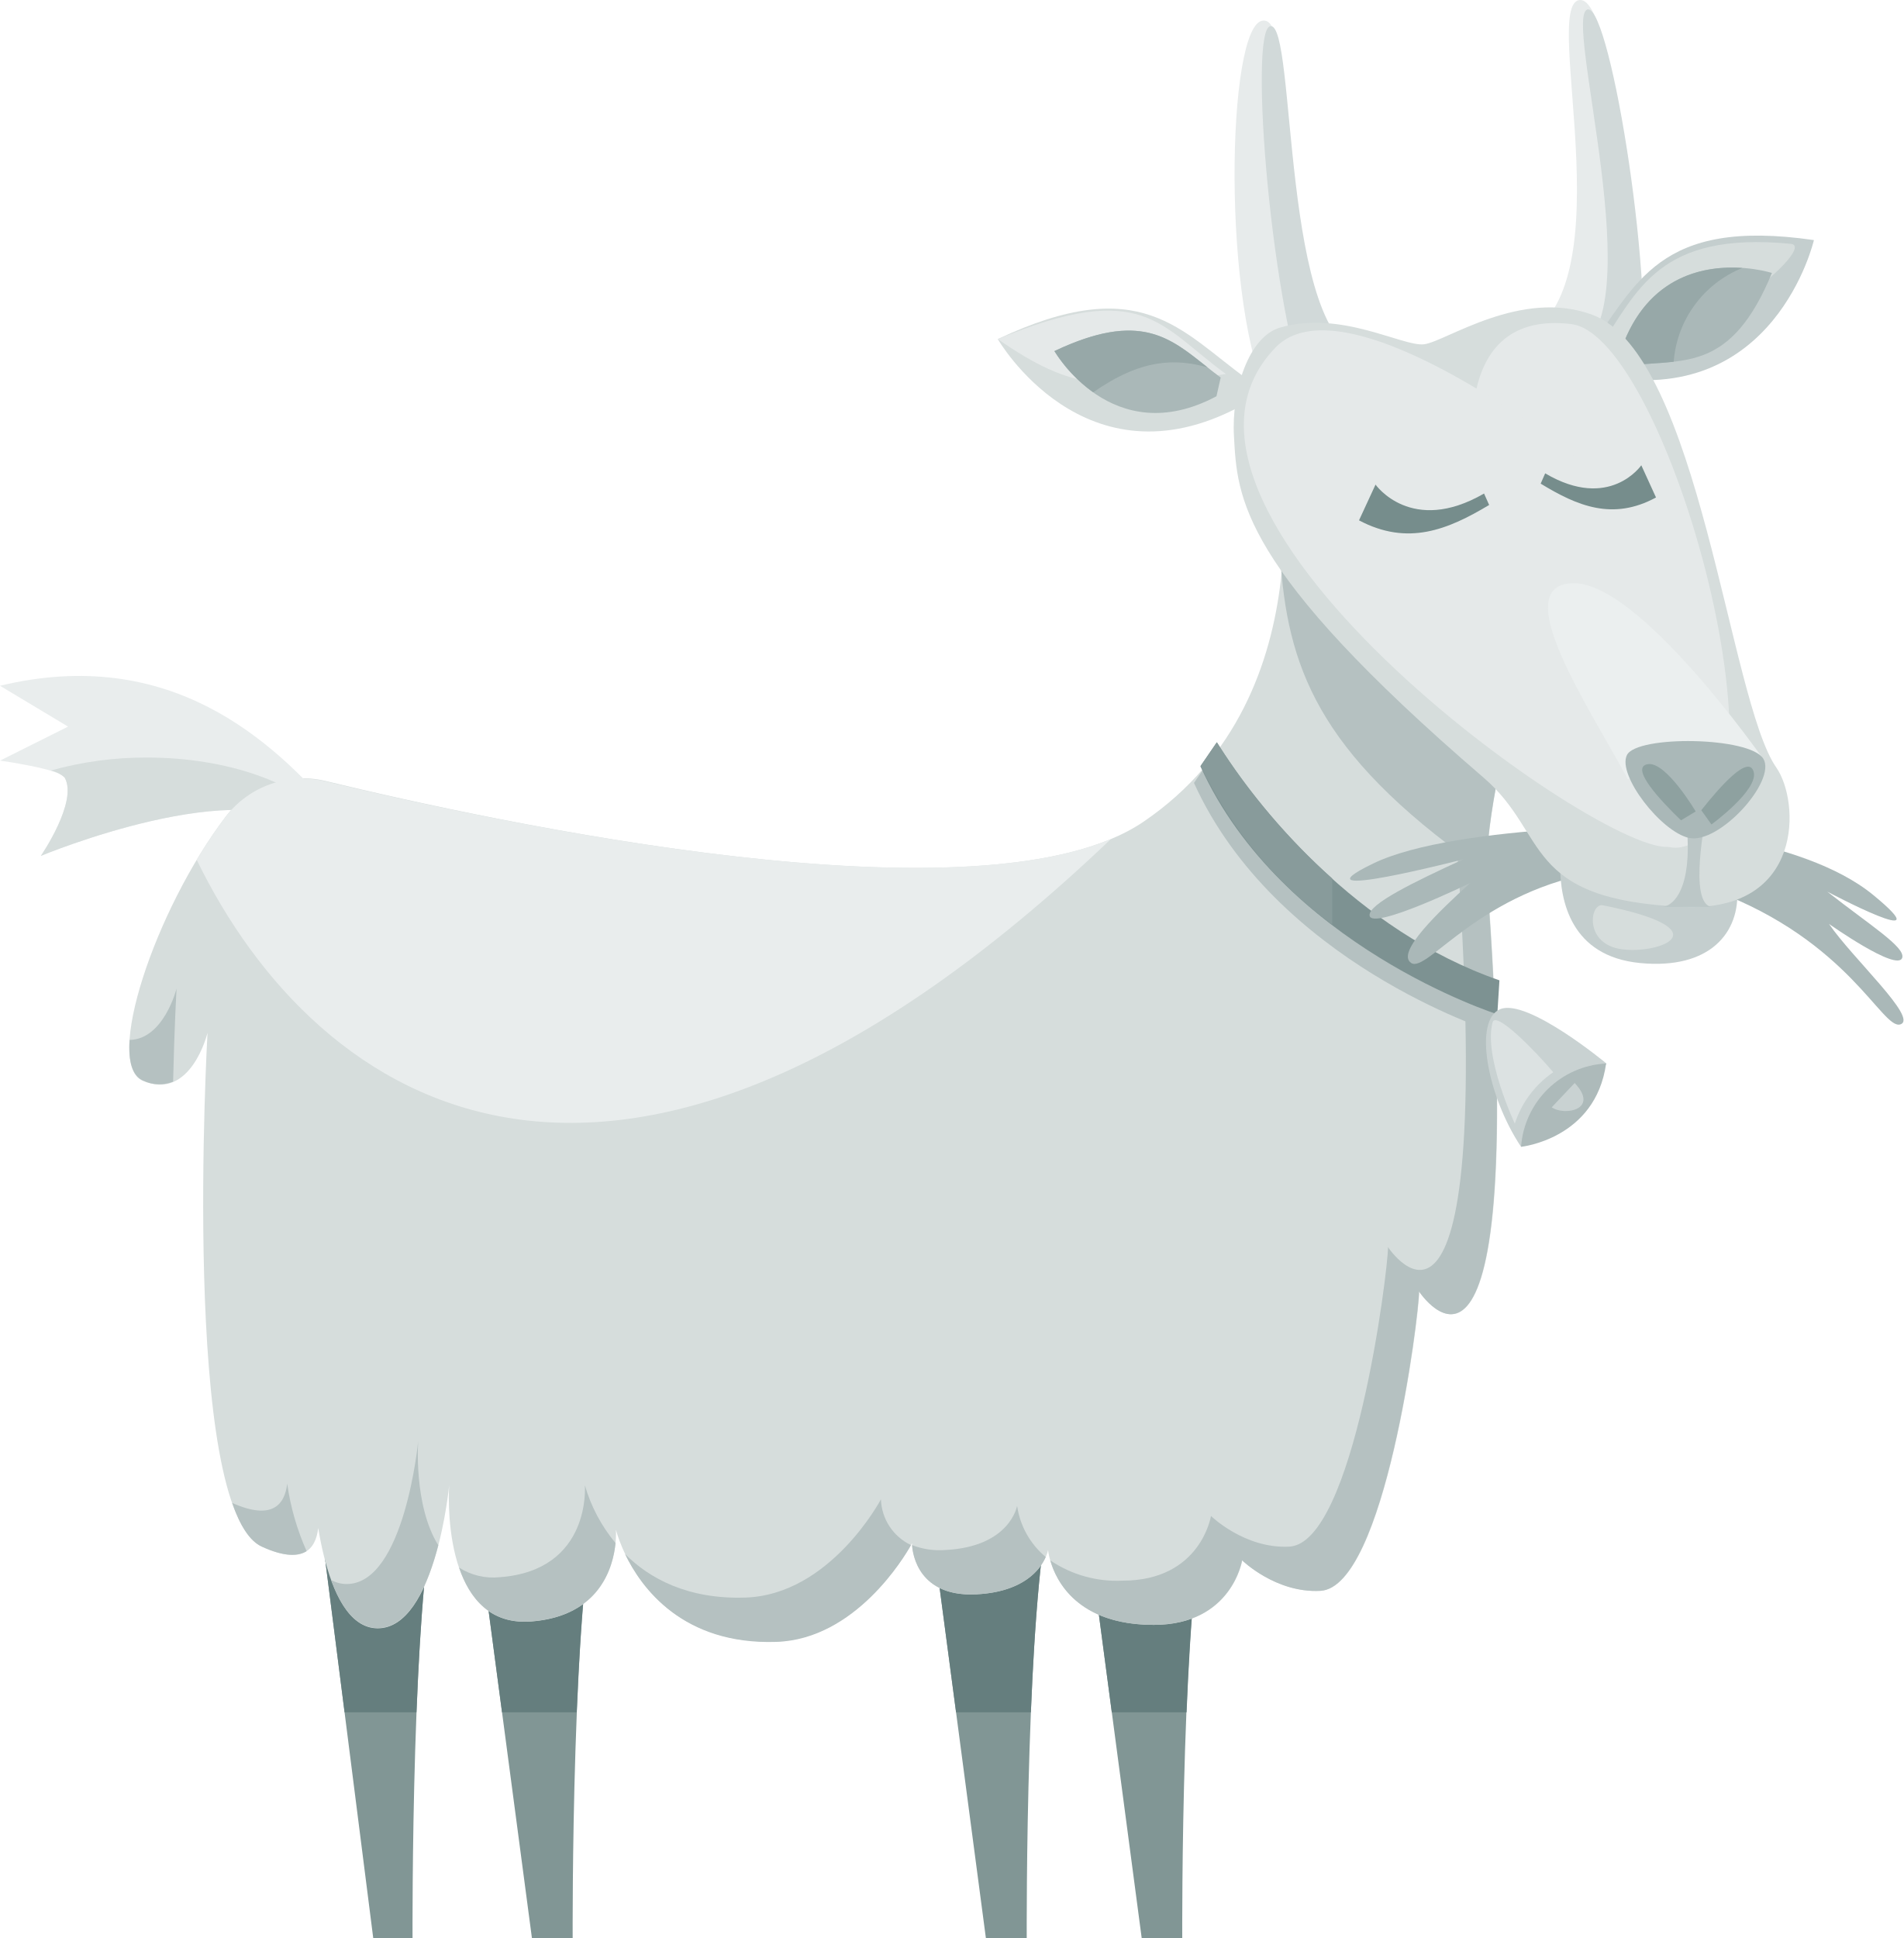
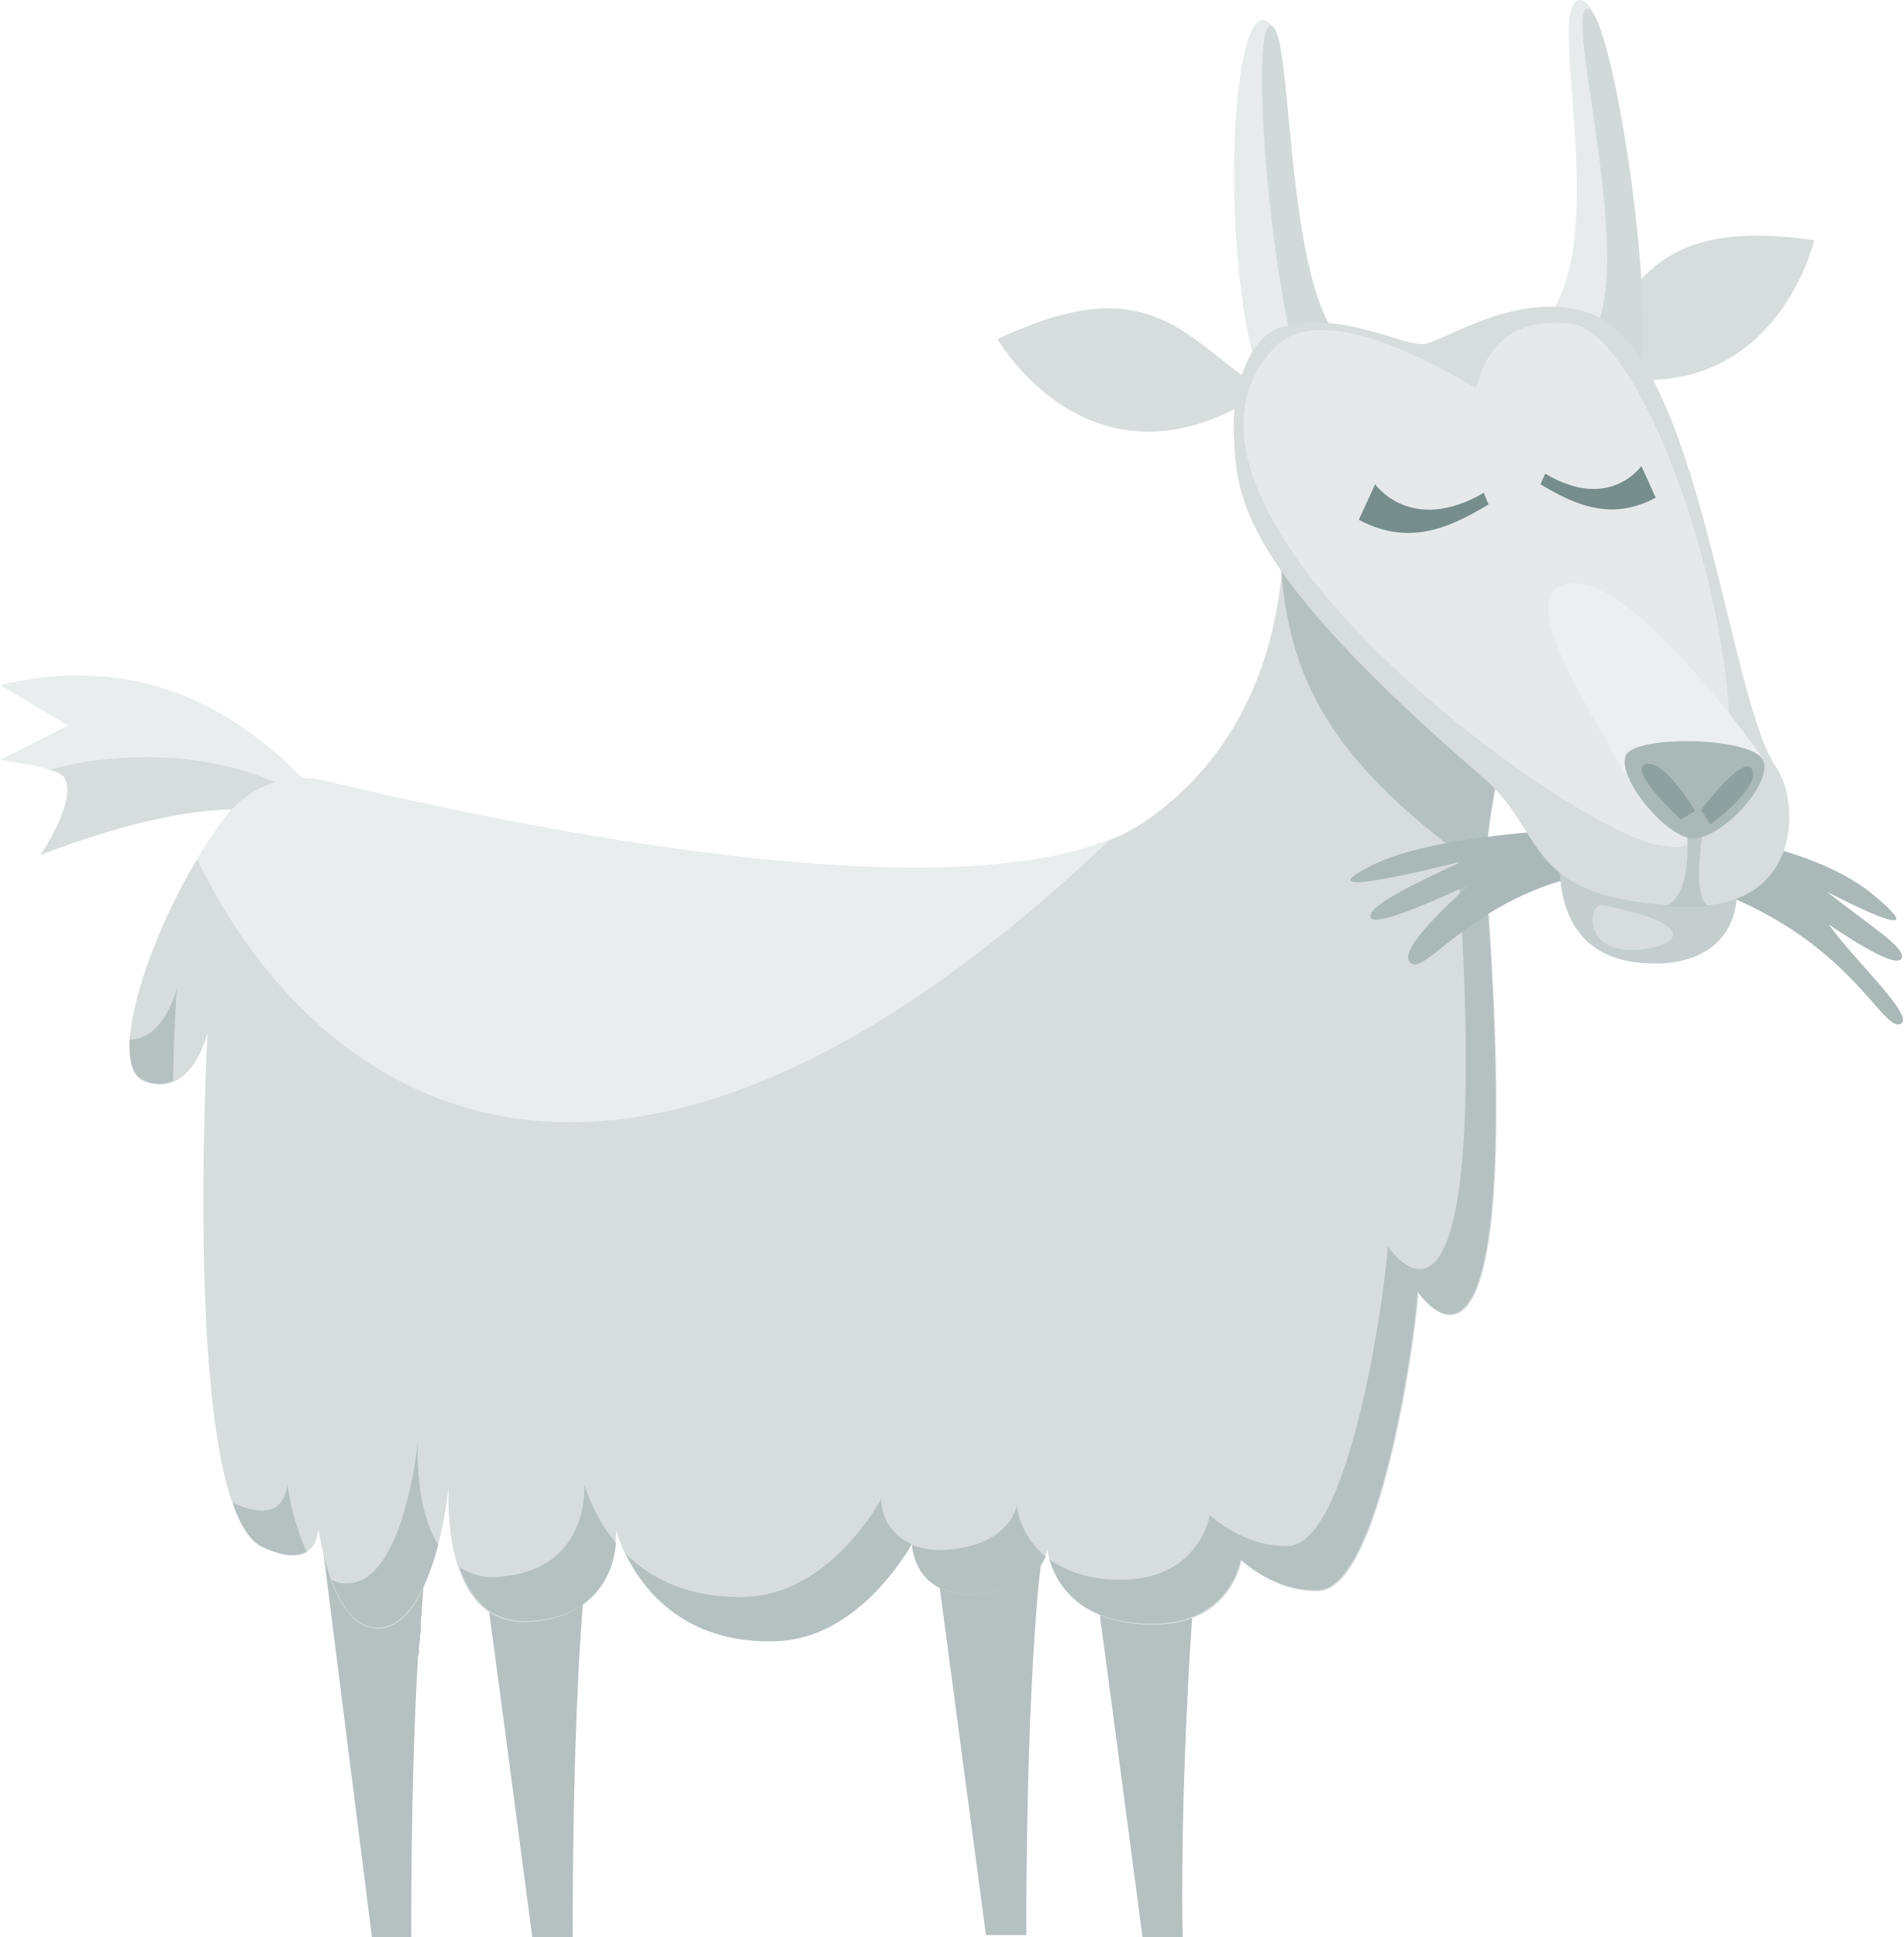
- <svg xmlns="http://www.w3.org/2000/svg" viewBox="0 0 198.06 201.64">
-   <defs>
-     <style>.cls-1{fill:#819695;}.cls-2{fill:#e7ebeb;}.cls-3{fill:#d1d9d9;}.cls-4{fill:#657e7e;}.cls-5{fill:#d6dddc;}.cls-6{fill:#b5c1c1;}.cls-7{fill:#7d9292;}.cls-8{fill:#889b9b;}.cls-9{fill:#e9eded;}.cls-10{fill:#aab8b8;}.cls-11{fill:#c4cece;}.cls-12{fill:#97a8a8;}.cls-13{fill:#e5e9e9;}.cls-14{fill:#ebefef;}.cls-15{fill:#c9d2d2;}.cls-16{fill:#adbaba;}.cls-17{fill:#bcc7c7;}.cls-18{fill:#768d8c;}.cls-19{fill:#8ea1a0;}.cls-20{fill:#dce2e2;}</style>
-   </defs>
-   <g id="Layer_2" data-name="Layer 2">
-     <g id="Layer_1-2" data-name="Layer 1">
-       <path class="cls-1" d="M49.67,158.8l5.67,42.84h4.24S59.41,165,62.42,154.9Z" />
-       <path class="cls-1" d="M33.39,158.8l5.44,42.84h4.09S42.75,165,45.65,154.9Z" />
-       <path class="cls-1" d="M113.11,158.8l5.67,42.84H123s-.17-36.65,2.84-46.74Z" />
-       <path class="cls-1" d="M96.91,158.8l5.66,42.84h4.25s-.17-36.65,2.84-46.74Z" />
-       <path class="cls-2" d="M156.89,35.76C170.2,32.43,160.05.19,164.39,0c3.71-.16,6.62,29.84,2.43,39.76Z" />
-       <path class="cls-3" d="M163.83,36.63c8.29-3.53-1.4-35.39,1.38-35.65,2.38-.23,7.18,29.53,5.43,39.46Z" />
-       <path class="cls-2" d="M142.19,37.14c-14.08-2.25-6.24-35.2-10.76-35-3.85.14-4.38,30.27.8,39.83Z" />
-       <path class="cls-3" d="M142,37c-8.79-1.44-7.09-34.69-9.83-34.28-2.33.35.16,30.38,4.21,39.6Z" />
-       <path class="cls-4" d="M49.67,158.8l2.56,19.36H60c.38-9.3,1.09-18.83,2.41-23.26Z" />
-       <path class="cls-4" d="M33.39,158.8l2.46,19.36h7.48c.37-9.3,1.05-18.83,2.32-23.26Z" />
-       <path class="cls-4" d="M113.11,158.8l2.56,19.36h7.78c.38-9.3,1.09-18.83,2.41-23.26Z" />
-       <path class="cls-4" d="M96.91,158.8l2.56,19.36h7.78c.38-9.3,1.09-18.83,2.41-23.26Z" />
-       <path class="cls-5" d="M33.88,81.26A10.08,10.08,0,0,0,23.46,85c-7.36,9.71-12.68,25.7-8.59,27.46,5,2.12,6.72-5,6.72-5S18.76,157,27.26,160.92s5.31-6.73,5.31-6.73.71,15.23,6.73,15.23,7.43-14.87,7.43-14.87-1.06,14.87,8.5,14.16,8.85-9.56,8.85-9.56,2.87,12.1,16.7,11.64c8.84-.29,14.1-10.22,14.1-10.22s0,5.66,6.72,5.31,7.44-4.61,7.44-4.61.66,7.79,11,7.79c8.15,0,9.21-6.72,9.21-6.72s3.49,3.43,8.14,3.18c6.73-.35,10.27-28.68,10.27-31.15,0,0,11.55,17.55,7.08-42.84C154,82,162.5,55.77,162.5,55.77L132.76,45.51s5.88,26.64-13.81,40C102.5,96.67,51,85.41,33.88,81.26Z" />
-       <path class="cls-6" d="M43.51,149.94s-1.42,14.87-7.44,14.87a3.31,3.31,0,0,1-1.62-.42c1,2.77,2.53,5,4.85,5,3.32,0,5.24-4.55,6.3-8.61C43,156.61,43.51,149.94,43.51,149.94Z" />
-       <path class="cls-6" d="M29.88,154.37c-.25,2.17-1.55,3.87-5.73,2,.81,2.33,1.83,4,3.11,4.56,2.31,1.06,3.75,1,4.64.46A26.22,26.22,0,0,1,29.88,154.37Z" />
-       <path class="cls-6" d="M60.85,154.54s.71,8.85-8.85,9.56a6.6,6.6,0,0,1-4.24-1c1.08,3.16,3.23,5.91,7.47,5.6,7.16-.53,8.56-5.63,8.81-8.15A16.63,16.63,0,0,1,60.85,154.54Z" />
-       <path class="cls-6" d="M18.37,102.86s-1.33,5.28-4.89,5.34c-.14,2.19.27,3.74,1.39,4.22a3.89,3.89,0,0,0,3.14.12C18.14,106.8,18.37,102.86,18.37,102.86Z" />
-       <path class="cls-6" d="M162.5,55.77l-4.21-1.45c-2.22,7.25-7.36,25.08-6.81,32.6,4.47,60.39-7.07,42.84-7.07,42.84,0,2.48-3.55,30.8-10.27,31.16-4.65.24-8.15-3.19-8.15-3.19s-1.06,6.73-9.2,6.73a12.32,12.32,0,0,1-7.52-2.11c.6,2.13,2.82,6.71,10.74,6.71,8.15,0,9.21-6.72,9.21-6.72s3.49,3.43,8.14,3.18c6.73-.35,10.27-28.68,10.27-31.15,0,0,11.55,17.55,7.08-42.84C154,82,162.5,55.77,162.5,55.77Z" />
-       <path class="cls-6" d="M105.82,156.67s-.71,4.25-7.44,4.6a7.85,7.85,0,0,1-3.49-.51c.06,1,.7,5.43,6.71,5.12,5-.26,6.66-2.65,7.2-3.88A8.49,8.49,0,0,1,105.82,156.67Z" />
-       <path class="cls-6" d="M91.65,156s-5.25,9.93-14.1,10.22c-6,.2-10-2-12.52-4.53,1.68,3.51,6,9.47,15.75,9.14,8.22-.27,13.34-8.87,14-10.07A5.48,5.48,0,0,1,91.65,156Z" />
-       <path class="cls-6" d="M133.18,57.68c.7,11.58,3.86,20.62,20.45,32.37l1.9-15.38Z" />
-       <path class="cls-6" d="M125.91,79c4.17,6.77,14.54,19.62,29.42,24.72l-.22,3.54s-22.42-7.13-30.89-25.8Z" />
-       <path class="cls-7" d="M126.6,77.23C130.77,84,141.14,96.85,156,102l-.22,3.53s-22.42-7.12-30.89-25.8Z" />
-       <path class="cls-8" d="M138.6,91.4a67,67,0,0,1-12-14.17l-1.69,2.46A44,44,0,0,0,138.6,96.2Z" />
-       <path class="cls-9" d="M35.05,84.8C28.32,77,17.7,67.1,0,71.35L7.08,75.6,0,79.14s6.2.85,6.73,1.77c1.41,2.48-2.48,8.14-2.48,8.14s21.24-8.85,28.32-2.48Z" />
-       <path class="cls-5" d="M6.73,80.91c1.41,2.48-2.48,8.14-2.48,8.14s21.24-8.85,28.32-2.48l1.72-1.23c-3.27-3.84-10.56-6.52-19-6.52a36.43,36.43,0,0,0-10,1.35A3.07,3.07,0,0,1,6.73,80.91Z" />
-       <path class="cls-10" d="M166.75,90.65c-12.75,1.94-18.24,10.62-19.92,9.55s2.92-5.39,6.11-8.32c0,0-10.27,5-10.45,3.37-.13-1.18,4.66-3.5,9.74-5.84,0,0-18.14,4.69-9.38.44s32.13-4,32.13-4Z" />
-       <path class="cls-10" d="M178.4,92.68c14,5.22,17.44,14.53,19.32,13.9s-5-6.88-7.43-10.45c0,0,7.07,5,7.61,3.54.4-1.1-3.4-3.44-7.79-6.9,0,0,12.29,6.52,4.78.35s-23.36-7-23.36-7Z" />
-       <path class="cls-11" d="M162.32,90.11c0,3.54,1.06,9.39,8.32,10.09s10.44-3.18,10.09-7.78Z" />
-       <path class="cls-11" d="M165.15,36.5c5.13-6.84,7.29-13.88,23.57-11.52,0,0-4.07,17.62-22.08,14.12Z" />
-       <path class="cls-5" d="M166.4,36.16c4-5.94,6.18-12.12,19.92-10.79C189.42,25.68,174.29,38.25,166.4,36.16Z" />
-       <path class="cls-10" d="M169.69,38c5.69-.61,10.47.57,14.66-9.6,0,0-11.51-3.7-15.64,7.85Z" />
-       <path class="cls-12" d="M181.28,27.88c-3.71-.26-9.8.62-12.57,8.37l1,1.75c1.54-.16,3-.2,4.42-.36A11.46,11.46,0,0,1,181.28,27.88Z" />
-       <path class="cls-5" d="M128.38,45.37c-.27-4.77,1.55-10.34,4.78-11.28,6.37-1.86,12.76,2,15,1.73s10.09-5.85,17.53-3.06c11.13,4.18,14.21,40.07,19.11,47.09,2.48,3.54,2.87,15-9.55,14.51-17-.71-14-7.53-20.9-13.45C128.87,59,128.73,51.74,128.38,45.37Z" />
-       <path class="cls-13" d="M163.48,33.72c10,1.21,24.18,52,11.4,54.43C164.29,90.15,139,30.76,163.48,33.72Z" />
-       <path class="cls-13" d="M132.72,36.14c6.74-6.94,28,8.43,33.52,13.31,7.6,6.73,12.84,35.76,7.83,38.52S115.79,53.59,132.72,36.14Z" />
-       <path class="cls-14" d="M169.35,81.06c-4-7.43-12.61-20.21-5.7-20.38S183.46,79,183.46,79Z" />
-       <path class="cls-5" d="M129.7,39.4c-6.9-5-11-11.15-25.89-4.12,0,0,9,15.67,25.23,7Z" />
-       <path class="cls-13" d="M127.54,38.91c-6.9-5-8.52-9.91-23.73-3.63C111.61,40.7,115.45,40.81,127.54,38.91Z" />
-       <path class="cls-10" d="M127,39.28c-4.61-3.38-7.36-7.46-17.3-2.75,0,0,6,10.48,16.86,4.7Z" />
-       <path class="cls-15" d="M158.25,119.32c-3.54-5.31-5-13.27-2.12-14.34s11,5.67,11,5.67S163.83,116.8,158.25,119.32Z" />
-       <path class="cls-16" d="M158.25,119.32a9.36,9.36,0,0,1,8.85-8.67C166,118.53,158.25,119.32,158.25,119.32Z" />
-       <path class="cls-15" d="M161.44,115.21c1.32.92,5,.26,2.39-2.53Z" />
-       <path class="cls-17" d="M173,94.36c1.59-.26,3.18-2.92,2.39-9.29l2.12-.27s-1.93,9.3.6,9.56Z" />
-       <path class="cls-10" d="M175.72,87.18c3.14.69,9.12-5.92,7.74-8.23s-13.19-2.47-14.2-.38S172.82,86.54,175.72,87.18Z" />
-       <path class="cls-18" d="M141.39,54.14l1.72-3.72s3.72,5.31,11.29.93l.53,1.19C150.62,55.12,146.47,56.83,141.39,54.14Z" />
-       <path class="cls-18" d="M172.29,51.76l-1.53-3.35s-3.29,4.8-10,.84l-.47,1.07C164.11,52.65,167.79,54.2,172.29,51.76Z" />
-       <path class="cls-9" d="M115.58,87.3c-19.22,8-65.66-2.14-81.7-6A10.08,10.08,0,0,0,23.46,85a53.05,53.05,0,0,0-3,4.45C32.94,115.12,64.12,136.34,115.58,87.3Z" />
-       <path class="cls-19" d="M174.89,85.35c-2.08-2-5.37-5.5-3.47-5.84s5,4.92,5,4.92Z" />
-       <path class="cls-19" d="M177,84.3c1.81-2.28,4.92-5.89,5.45-4s-4.39,5.48-4.39,5.48Z" />
-       <path class="cls-5" d="M166.76,94.19c-1.36-.27-2,4.06,2,4.58S179.29,96.7,166.76,94.19Z" />
-       <path class="cls-20" d="M157.6,116.91a10.33,10.33,0,0,1,4-5.35c-1.9-2.25-6-6.43-6.31-5.19C154.32,109.92,157.6,116.91,157.6,116.91Z" />
-       <path class="cls-12" d="M113.74,40.82c4.94-3.47,8.5-3.55,11.89-2.6-3.88-3.06-7-5.92-15.93-1.69A15.46,15.46,0,0,0,113.74,40.82Z" />
-     </g>
+ <svg xmlns="http://www.w3.org/2000/svg" version="1.1" id="Layer_1" x="0px" y="0px" viewBox="0 0 198.1 201.6" style="enable-background:new 0 0 198.1 201.6;" xml:space="preserve">
+   <style type="text/css">
+ 	.st0{fill:#D6DDDC;}
+ 	.st1{fill:#E7EBEB;}
+ 	.st2{fill:#D1D9D9;}
+ 	.st3{fill:#B5C1C1;}
+ 	.st4{fill:#E9EDED;}
+ 	.st5{fill:#AAB8B8;}
+ 	.st6{fill:#C4CECE;}
+ 	.st7{fill:#E5E9E9;}
+ 	.st8{fill:#EBEFEF;}
+ 	.st9{fill:#BCC7C7;}
+ 	.st10{fill:#768D8C;}
+ 	.st11{fill:#8EA1A0;}
+ </style>
+   <g>
+     <path class="st0" d="M165.2,36.5l1.5,2.6c18,3.5,22.1-14.1,22.1-14.1C172.4,22.6,170.3,29.7,165.2,36.5z" />
+     <path class="st0" d="M103.8,35.3c0,0,9,15.7,25.2,7l0.7-2.9C122.8,34.4,118.7,28.2,103.8,35.3z" />
  </g>
+   <path class="st1" d="M156.9,35.8c13.3-3.3,3.2-35.6,7.5-35.8c3.7-0.2,6.6,29.8,2.4,39.8L156.9,35.8z" />
+   <path class="st2" d="M163.8,36.6c8.3-3.5-1.4-35.4,1.4-35.7c2.4-0.2,7.2,29.5,5.4,39.5L163.8,36.6z" />
+   <path class="st1" d="M142.2,37.1c-14.1-2.2-6.2-35.2-10.8-35c-3.8,0.1-4.4,30.3,0.8,39.8L142.2,37.1z" />
+   <path class="st2" d="M142,37c-8.8-1.4-7.1-34.7-9.8-34.3c-2.3,0.3,0.2,30.4,4.2,39.6L142,37z" />
+   <g>
+     <path class="st3" d="M62.4,154.9C62.4,154.9,62.4,154.9,62.4,154.9l-12.7,3.9l2.6,19.4h0l3.1,23.5h4.2   C59.6,201.6,59.4,165,62.4,154.9L62.4,154.9z" />
+     <path class="st3" d="M43.6,171.8c0-0.4,0-0.7,0.1-1.1c0-0.3,0-0.6,0.1-0.9c0-0.2,0-0.5,0-0.7c0-0.4,0-0.7,0.1-1.1   c0-0.2,0-0.3,0-0.5c0.1-1.9,0.3-3.7,0.5-5.4c0-0.2,0-0.3,0.1-0.5c0-0.3,0.1-0.6,0.1-0.9c0-0.2,0-0.4,0.1-0.5c0-0.3,0.1-0.5,0.1-0.8   c0-0.2,0.1-0.4,0.1-0.6c0-0.2,0.1-0.5,0.1-0.7c0-0.2,0.1-0.4,0.1-0.6c0-0.2,0.1-0.4,0.1-0.6c0-0.2,0.1-0.4,0.1-0.6   c0-0.1,0.1-0.3,0.1-0.4c0.1-0.3,0.2-0.7,0.2-1l-12.3,3.9l5.4,42.8h4.1c0,0-0.1-15.6,0.7-29.2C43.6,172.2,43.6,172,43.6,171.8z" />
+     <path class="st3" d="M123.5,178.2c0.4-9.3,1.1-18.8,2.4-23.3l0,0c0,0,0,0,0,0l-12.7,3.9l2.6,19.4h0l3.1,23.5h4.2   C123,201.6,122.9,190.1,123.5,178.2L123.5,178.2z" />
+     <path class="st3" d="M107.8,168.3c0.1-1.8,0.3-3.6,0.5-5.3c0-0.1,0-0.2,0-0.4c0-0.4,0.1-0.8,0.1-1.2c0-0.2,0-0.4,0.1-0.5   c0-0.3,0.1-0.6,0.1-0.9c0-0.2,0.1-0.4,0.1-0.6c0-0.3,0.1-0.5,0.1-0.8c0-0.2,0.1-0.4,0.1-0.6c0-0.2,0.1-0.5,0.1-0.7   c0-0.2,0.1-0.3,0.1-0.5c0-0.2,0.1-0.5,0.2-0.7c0-0.1,0.1-0.3,0.1-0.4c0.1-0.3,0.2-0.7,0.3-1l-12.8,3.9l5.7,42.8h4.2   C106.8,201.6,106.7,182.7,107.8,168.3C107.8,168.3,107.8,168.3,107.8,168.3z" />
+   </g>
+   <path class="st0" d="M33.9,81.3c-3.9-0.9-8,0.5-10.4,3.7c-7.4,9.7-12.7,25.7-8.6,27.5c5,2.1,6.7-5,6.7-5s-2.8,49.5,5.7,53.5  s5.3-6.7,5.3-6.7s0.7,15.2,6.7,15.2s7.4-14.9,7.4-14.9s-1.1,14.9,8.5,14.2s8.9-9.6,8.9-9.6s2.9,12.1,16.7,11.6  c8.8-0.3,14.1-10.2,14.1-10.2s0,5.7,6.7,5.3s7.4-4.6,7.4-4.6s0.7,7.8,11,7.8c8.2,0,9.2-6.7,9.2-6.7s3.5,3.4,8.1,3.2  c6.7-0.4,10.3-28.7,10.3-31.1c0,0,11.6,17.6,7.1-42.8c-0.7-9.5,7.8-35.8,7.8-35.8l-29.7-10.3c0,0,5.9,26.6-13.8,40  C102.5,96.7,51,85.4,33.9,81.3z" />
+   <path class="st3" d="M43.5,149.9c0,0-1.4,14.9-7.4,14.9c-0.6,0-1.1-0.1-1.6-0.4c1,2.8,2.5,5,4.8,5c3.3,0,5.2-4.6,6.3-8.6  C43,156.6,43.5,149.9,43.5,149.9z" />
+   <path class="st3" d="M29.9,154.4c-0.2,2.2-1.5,3.9-5.7,2c0.8,2.3,1.8,4,3.1,4.6c2.3,1.1,3.8,1,4.6,0.5  C30.9,159.2,30.2,156.8,29.9,154.4z" />
+   <path class="st3" d="M60.8,154.5c0,0,0.7,8.9-8.8,9.6c-1.5,0.2-3-0.2-4.2-1c1.1,3.2,3.2,5.9,7.5,5.6c7.2-0.5,8.6-5.6,8.8-8.1  C62.6,158.8,61.5,156.7,60.8,154.5z" />
+   <path class="st3" d="M18.4,102.9c0,0-1.3,5.3-4.9,5.3c-0.1,2.2,0.3,3.7,1.4,4.2c1,0.5,2.1,0.5,3.1,0.1  C18.1,106.8,18.4,102.9,18.4,102.9z" />
+   <path class="st3" d="M162.5,55.8l-4.2-1.5c-2.2,7.2-7.4,25.1-6.8,32.6c4.5,60.4-7.1,42.8-7.1,42.8c0,2.5-3.6,30.8-10.3,31.2  c-4.6,0.2-8.2-3.2-8.2-3.2s-1.1,6.7-9.2,6.7c-2.7,0.1-5.3-0.6-7.5-2.1c0.6,2.1,2.8,6.7,10.7,6.7c8.2,0,9.2-6.7,9.2-6.7  s3.5,3.4,8.1,3.2c6.7-0.4,10.3-28.7,10.3-31.1c0,0,11.6,17.6,7.1-42.8C154,82,162.5,55.8,162.5,55.8z" />
+   <path class="st3" d="M105.8,156.7c0,0-0.7,4.2-7.4,4.6c-1.2,0.1-2.4-0.1-3.5-0.5c0.1,1,0.7,5.4,6.7,5.1c5-0.3,6.7-2.6,7.2-3.9  C107.2,160.7,106.1,158.8,105.8,156.7z" />
+   <path class="st3" d="M91.7,156c0,0-5.2,9.9-14.1,10.2c-6,0.2-10-2-12.5-4.5c1.7,3.5,6,9.5,15.8,9.1c8.2-0.3,13.3-8.9,14-10.1  C92.9,159.9,91.7,158,91.7,156z" />
+   <path class="st3" d="M133.2,57.7c0.7,11.6,3.9,20.6,20.4,32.4l1.9-15.4L133.2,57.7z" />
+   <path class="st4" d="M35,84.8C28.3,77,17.7,67.1,0,71.3l7.1,4.2L0,79.1c0,0,6.2,0.8,6.7,1.8C8.1,83.4,4.2,89,4.2,89  s21.2-8.8,28.3-2.5L35,84.8z" />
+   <path class="st0" d="M6.7,80.9c1.4,2.5-2.5,8.1-2.5,8.1s21.2-8.8,28.3-2.5l1.7-1.2c-3.3-3.8-10.6-6.5-19-6.5c-3.4,0-6.7,0.4-10,1.3  C5.8,80.3,6.3,80.5,6.7,80.9z" />
+   <path class="st5" d="M166.8,90.7c-12.8,1.9-18.2,10.6-19.9,9.6s2.9-5.4,6.1-8.3c0,0-10.3,5-10.4,3.4c-0.1-1.2,4.7-3.5,9.7-5.8  c0,0-18.1,4.7-9.4,0.4s32.1-4,32.1-4L166.8,90.7z" />
+   <path class="st5" d="M178.4,92.7c14,5.2,17.4,14.5,19.3,13.9s-5-6.9-7.4-10.4c0,0,7.1,5,7.6,3.5c0.4-1.1-3.4-3.4-7.8-6.9  c0,0,12.3,6.5,4.8,0.3s-23.4-7-23.4-7L178.4,92.7z" />
+   <path class="st6" d="M162.3,90.1c0,3.5,1.1,9.4,8.3,10.1s10.4-3.2,10.1-7.8L162.3,90.1z" />
+   <path class="st0" d="M128.4,45.4c-0.3-4.8,1.6-10.3,4.8-11.3c6.4-1.9,12.8,2,15,1.7s10.1-5.9,17.5-3.1c11.1,4.2,14.2,40.1,19.1,47.1  c2.5,3.5,2.9,15-9.6,14.5c-17-0.7-14-7.5-20.9-13.4C128.9,59,128.7,51.7,128.4,45.4z" />
+   <path class="st7" d="M163.5,33.7c10,1.2,24.2,52,11.4,54.4C164.3,90.2,139,30.8,163.5,33.7z" />
+   <path class="st7" d="M132.7,36.1c6.7-6.9,28,8.4,33.5,13.3c7.6,6.7,12.8,35.8,7.8,38.5S115.8,53.6,132.7,36.1z" />
+   <path class="st8" d="M169.4,81.1c-4-7.4-12.6-20.2-5.7-20.4S183.5,79,183.5,79L169.4,81.1z" />
+   <path class="st9" d="M173,94.4c1.6-0.3,3.2-2.9,2.4-9.3l2.1-0.3c0,0-1.9,9.3,0.6,9.6H173z" />
+   <path class="st5" d="M175.7,87.2c3.1,0.7,9.1-5.9,7.7-8.2s-13.2-2.5-14.2-0.4S172.8,86.5,175.7,87.2z" />
+   <path class="st10" d="M141.4,54.1l1.7-3.7c0,0,3.7,5.3,11.3,0.9l0.5,1.2C150.6,55.1,146.5,56.8,141.4,54.1z" />
+   <path class="st10" d="M172.3,51.8l-1.5-3.3c0,0-3.3,4.8-10,0.8l-0.5,1.1C164.1,52.7,167.8,54.2,172.3,51.8z" />
+   <path class="st4" d="M115.6,87.3c-19.2,8-65.7-2.1-81.7-6c-3.9-1-8,0.5-10.4,3.7c-1.1,1.4-2.1,2.9-3,4.4  C32.9,115.1,64.1,136.3,115.6,87.3z" />
+   <path class="st11" d="M174.9,85.3c-2.1-2-5.4-5.5-3.5-5.8s5,4.9,5,4.9L174.9,85.3z" />
+   <path class="st11" d="M177,84.3c1.8-2.3,4.9-5.9,5.4-4s-4.4,5.5-4.4,5.5L177,84.3z" />
+   <path class="st0" d="M166.8,94.2c-1.4-0.3-2,4.1,2,4.6S179.3,96.7,166.8,94.2z" />
</svg>
